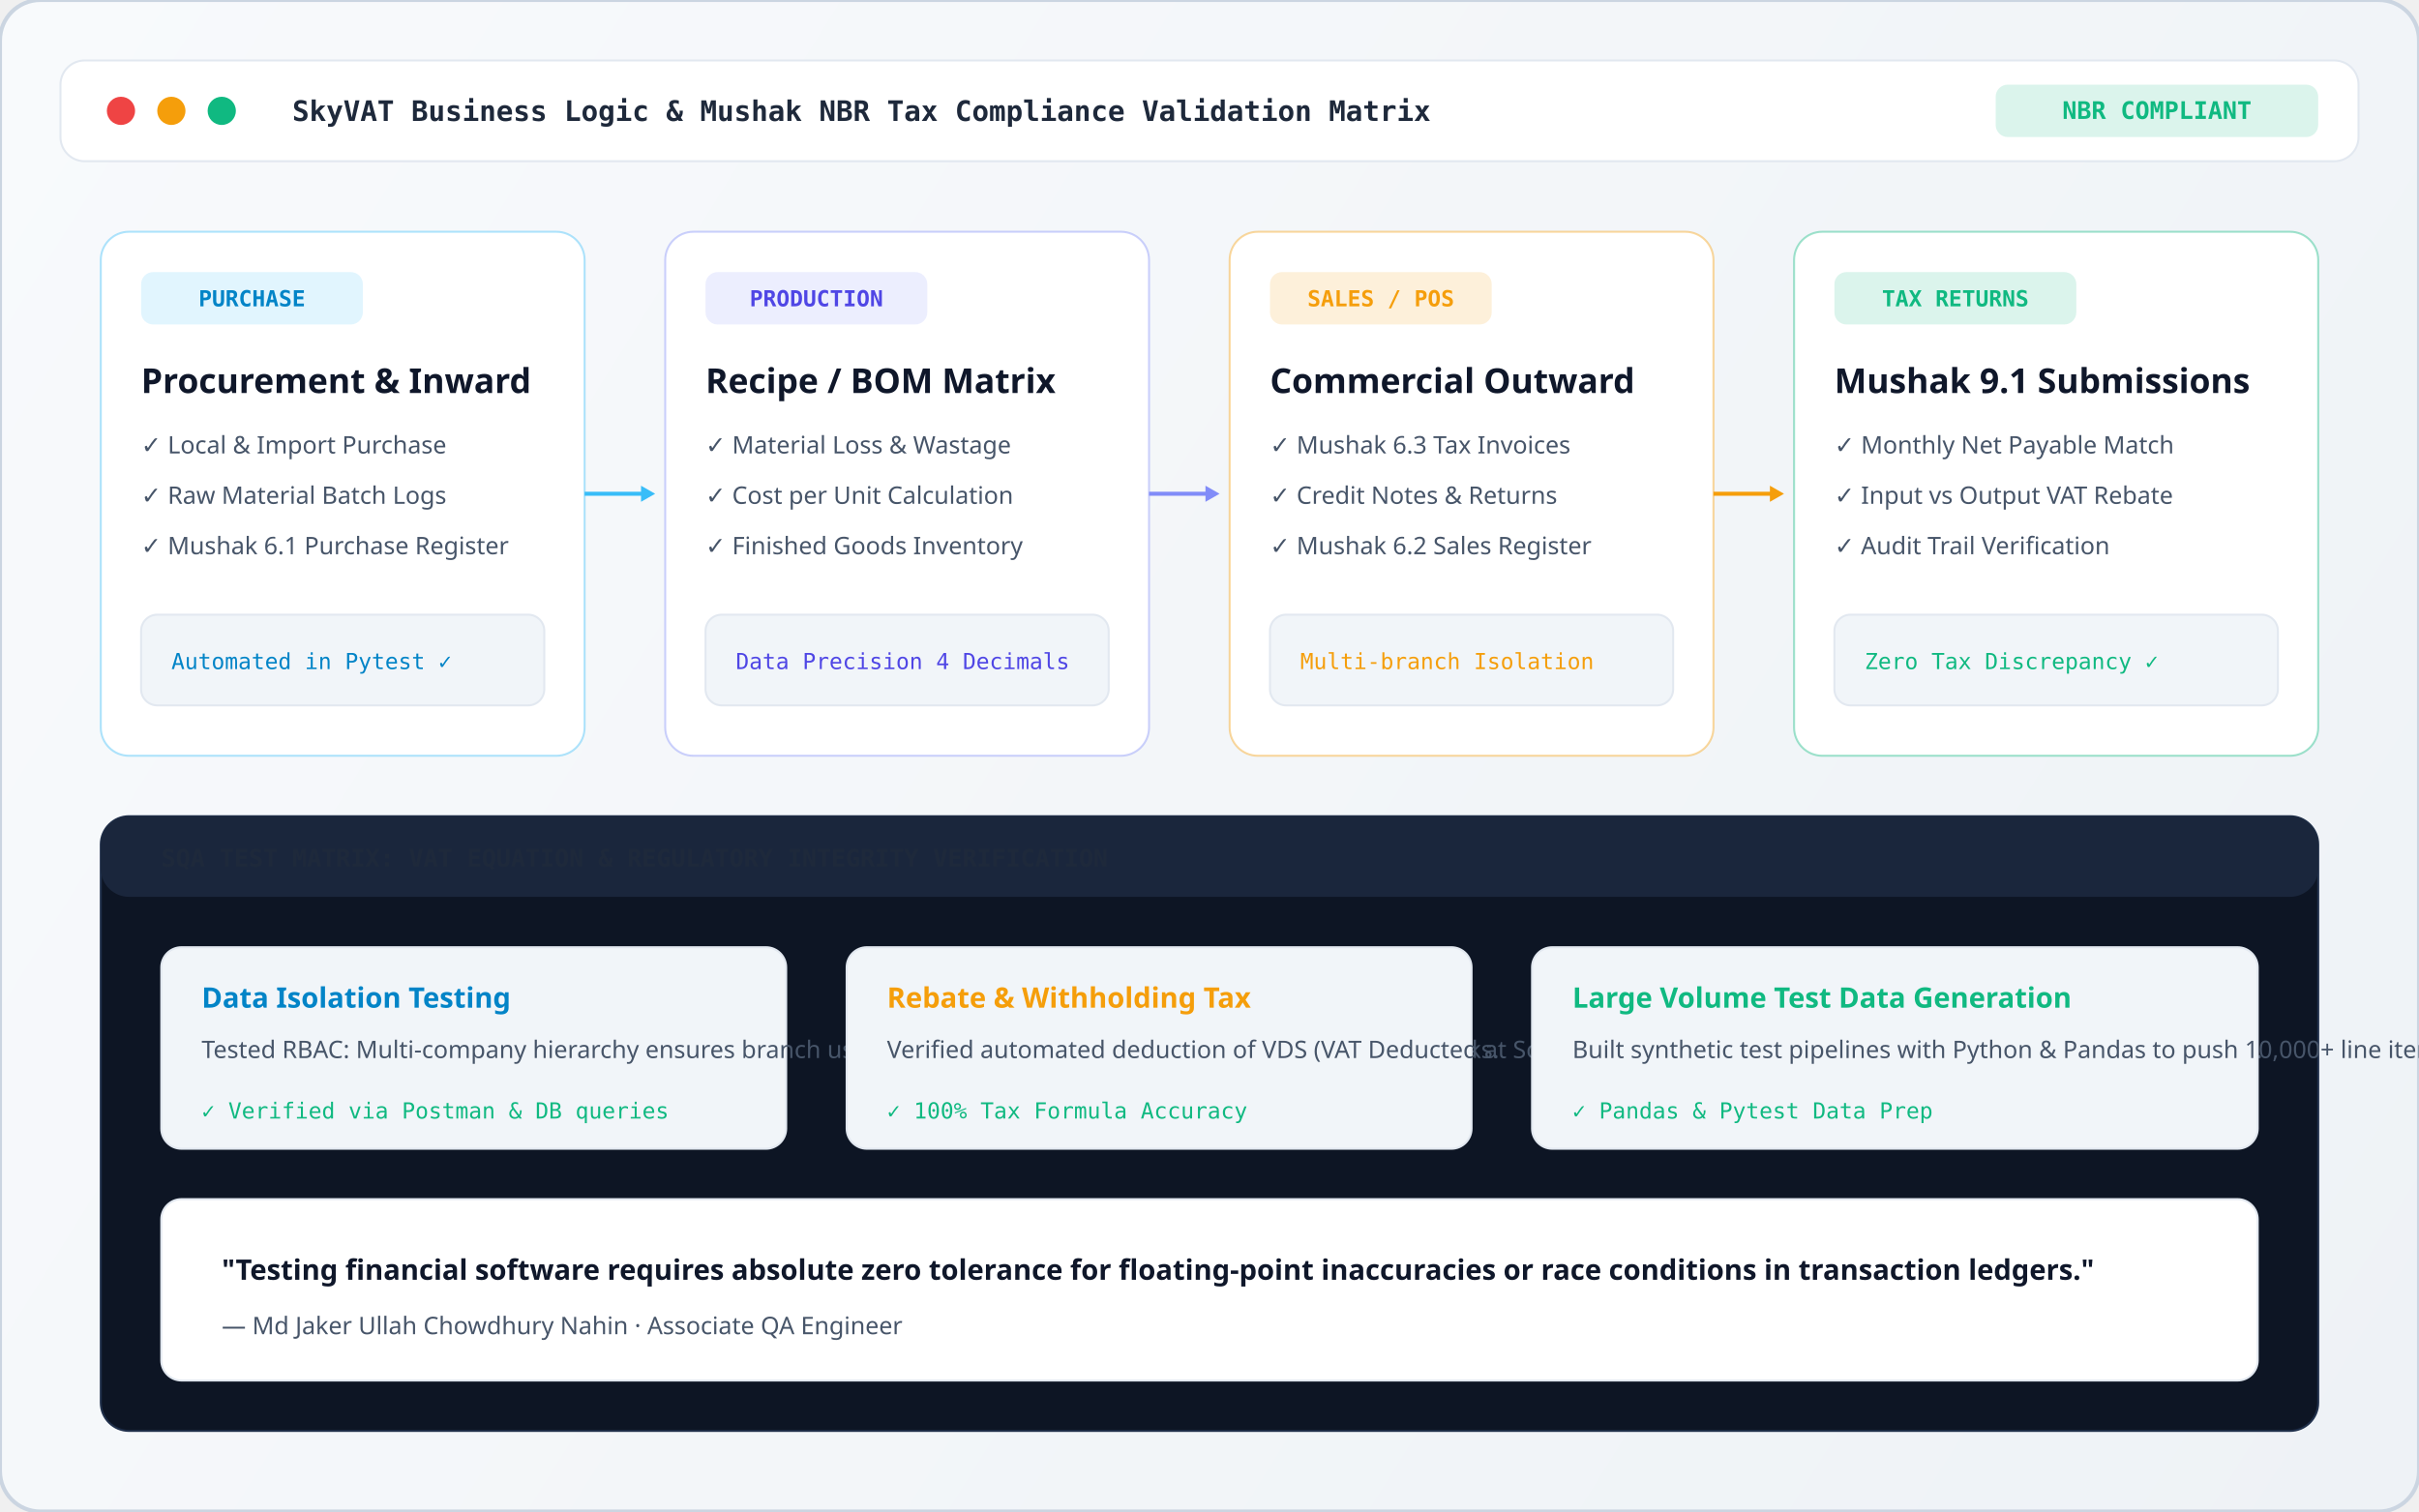
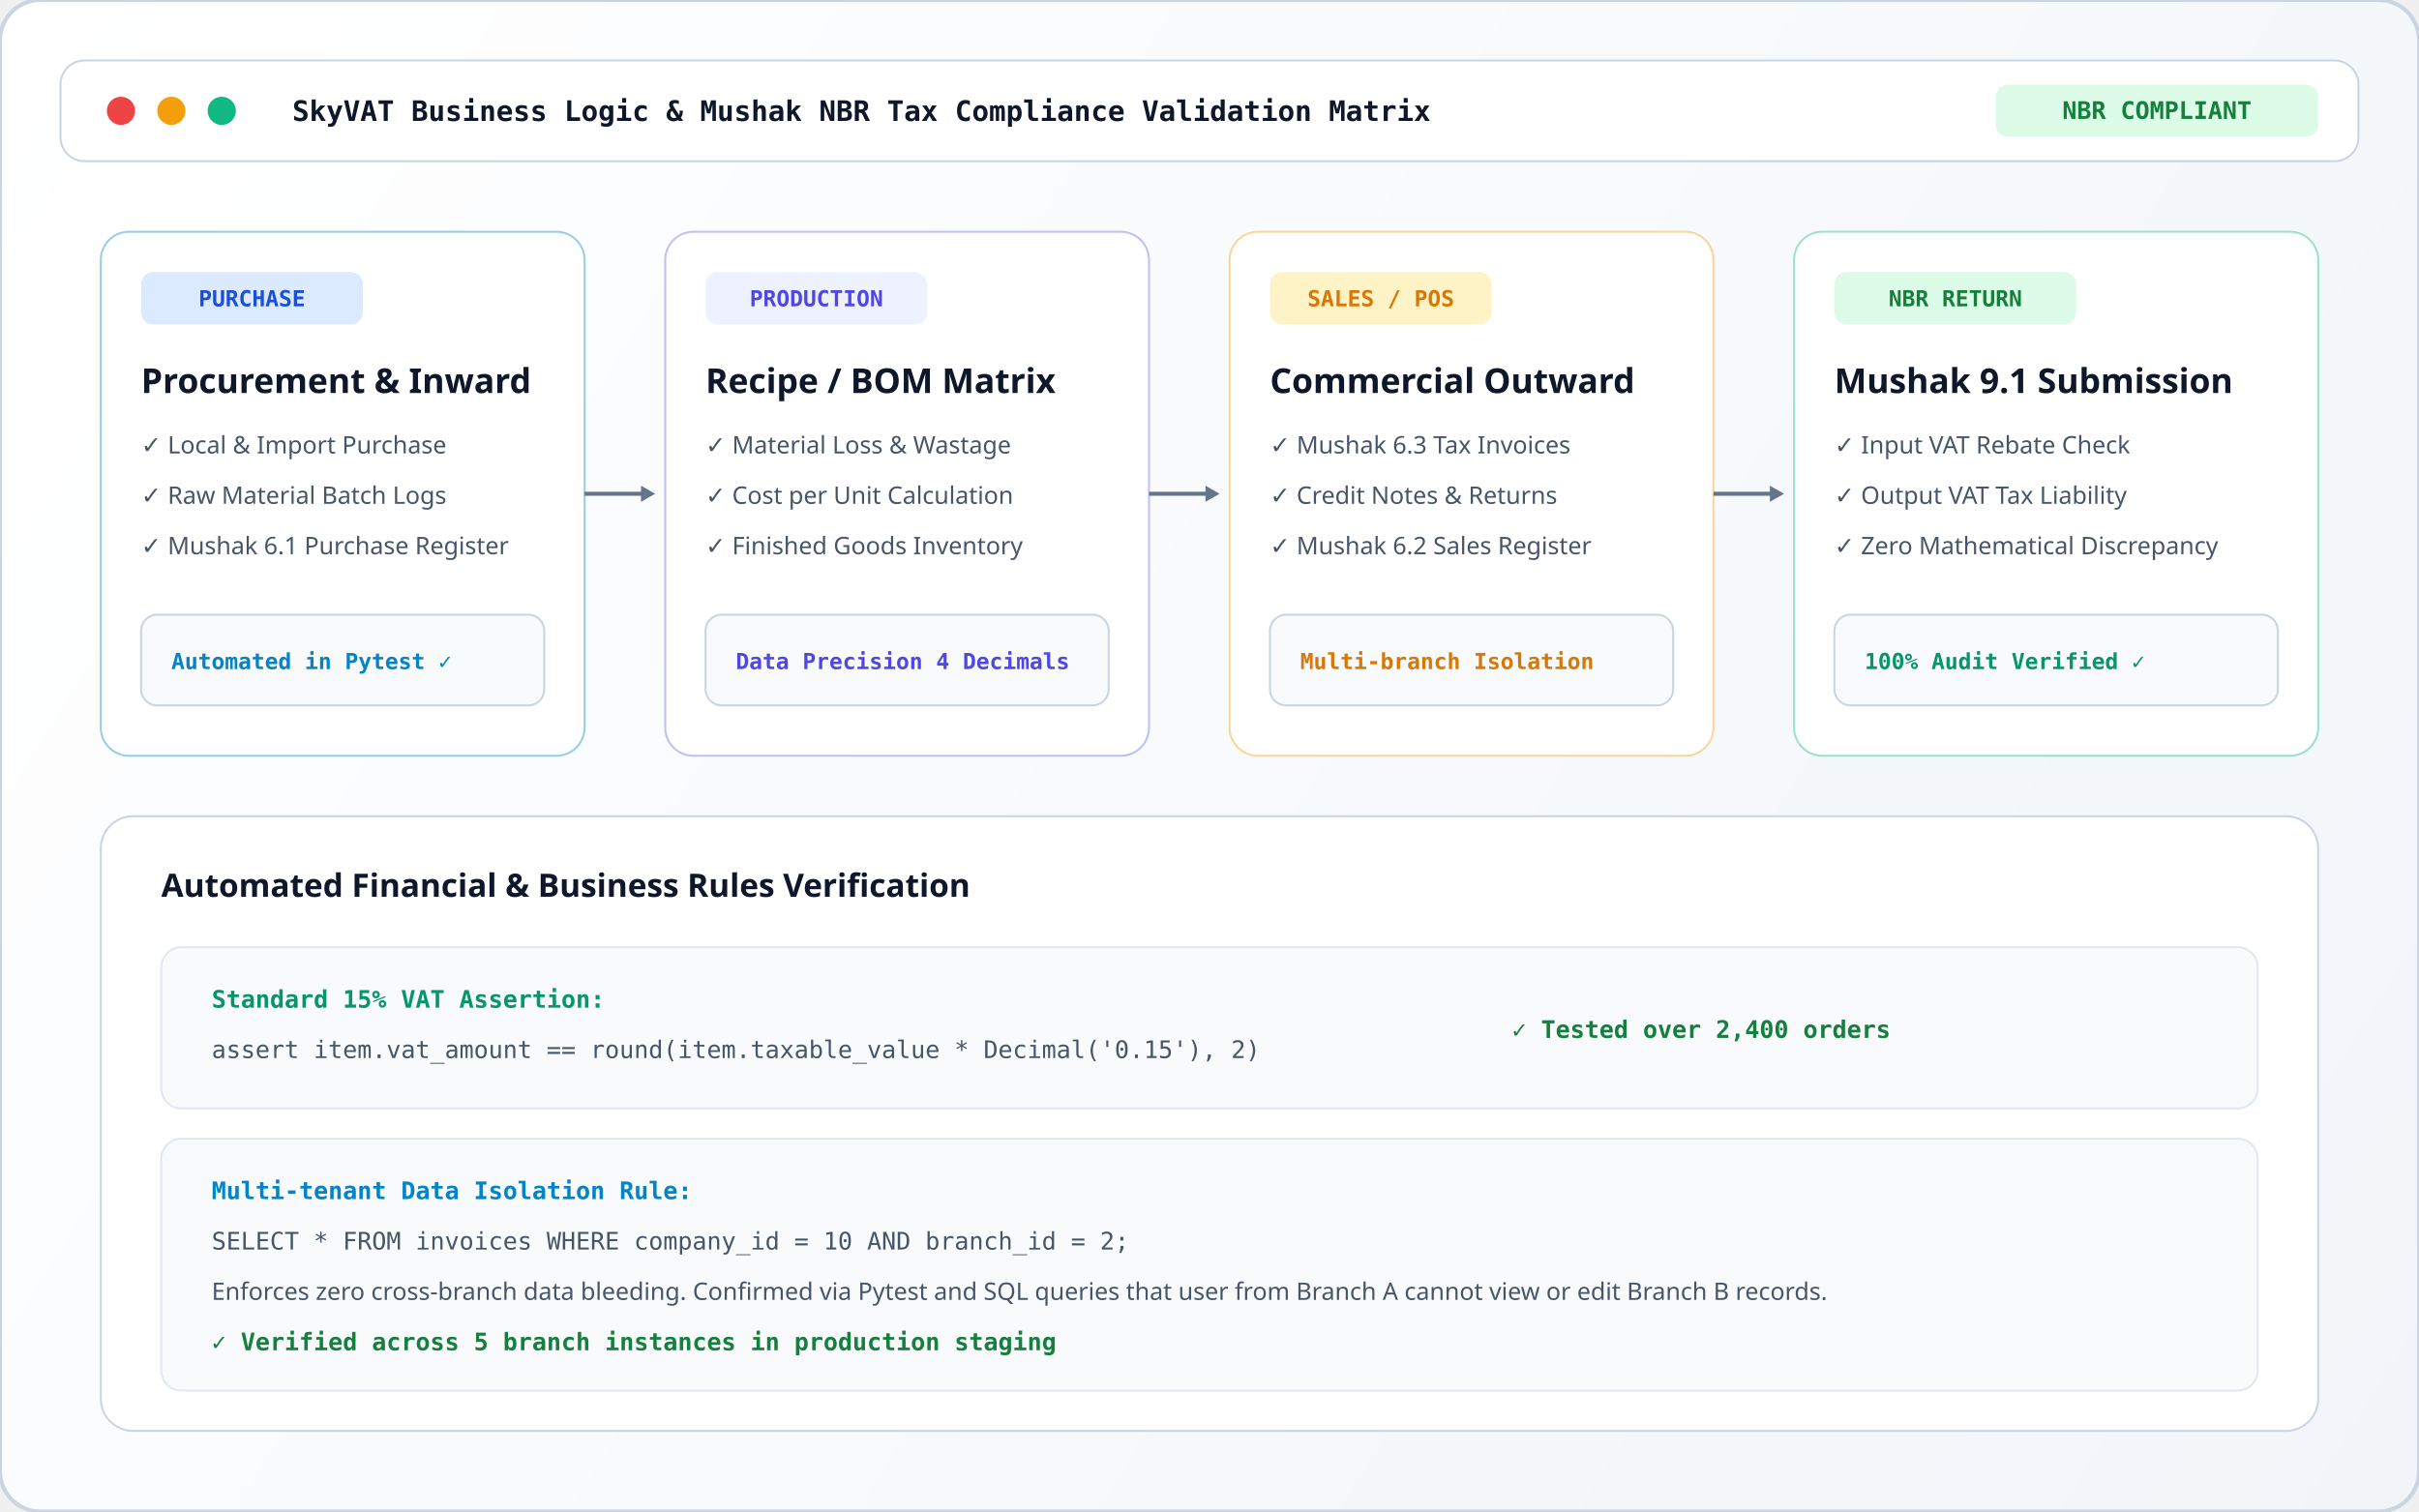
<svg xmlns="http://www.w3.org/2000/svg" width="1200" height="750" viewBox="0 0 1200 750" fill="none">
  <defs>
-     <linearGradient id="bgGrad5" x1="0" y1="0" x2="1200" y2="750" gradientUnits="userSpaceOnUse">
-       <stop stop-color="#F8FAFC" />
-       <stop offset="1" stop-color="#EEF2F6" />
+     <linearGradient id="bgGrad5L" x1="0" y1="0" x2="1200" y2="750" gradientUnits="userSpaceOnUse">
+       <stop stop-color="#FFFFFF" />
+       <stop offset="1" stop-color="#F1F5F9" />
    </linearGradient>
  </defs>
-   <rect width="1200" height="750" rx="20" fill="url(#bgGrad5)" stroke="#CBD5E1" stroke-width="2" />
-   <rect x="30" y="30" width="1140" height="50" rx="12" fill="#FFFFFF" stroke="#E2E8F0" />
+   <rect width="1200" height="750" rx="20" fill="url(#bgGrad5L)" stroke="#CBD5E1" stroke-width="2" />
+   <rect x="30" y="30" width="1140" height="50" rx="12" fill="#FFFFFF" stroke="#CBD5E1" />
  <circle cx="60" cy="55" r="7" fill="#EF4444" />
  <circle cx="85" cy="55" r="7" fill="#F59E0B" />
  <circle cx="110" cy="55" r="7" fill="#10B981" />
-   <text x="145" y="60" fill="#1E293B" font-family="'JetBrains Mono', monospace" font-size="14" font-weight="600">SkyVAT Business Logic &amp; Mushak NBR Tax Compliance Validation Matrix</text>
-   <rect x="990" y="42" width="160" height="26" rx="6" fill="#10B981" fill-opacity="0.15" />
-   <text x="1070" y="59" fill="#10B981" font-family="'JetBrains Mono', monospace" font-size="12" font-weight="700" text-anchor="middle">NBR COMPLIANT</text>
-   <rect x="50" y="115" width="240" height="260" rx="14" fill="#FFFFFF" stroke="#38BDF8" stroke-opacity="0.4" />
-   <rect x="70" y="135" width="110" height="26" rx="6" fill="#38BDF8" fill-opacity="0.15" />
-   <text x="125" y="152" fill="#0284C7" font-family="'JetBrains Mono', monospace" font-size="11" font-weight="700" text-anchor="middle">PURCHASE</text>
+   <text x="145" y="60" fill="#0F172A" font-family="'JetBrains Mono', monospace" font-size="14" font-weight="600">SkyVAT Business Logic &amp; Mushak NBR Tax Compliance Validation Matrix</text>
+   <rect x="990" y="42" width="160" height="26" rx="6" fill="#DCFCE7" />
+   <text x="1070" y="59" fill="#15803D" font-family="'JetBrains Mono', monospace" font-size="12" font-weight="700" text-anchor="middle">NBR COMPLIANT</text>
+   <rect x="50" y="115" width="240" height="260" rx="14" fill="#FFFFFF" stroke="#0284C7" stroke-opacity="0.4" />
+   <rect x="70" y="135" width="110" height="26" rx="6" fill="#DBEAFE" />
+   <text x="125" y="152" fill="#1D4ED8" font-family="'JetBrains Mono', monospace" font-size="11" font-weight="700" text-anchor="middle">PURCHASE</text>
  <text x="70" y="195" fill="#0F172A" font-family="system-ui, sans-serif" font-size="17" font-weight="700">Procurement &amp; Inward</text>
  <text x="70" y="225" fill="#475569" font-family="system-ui, sans-serif" font-size="12">✓ Local &amp; Import Purchase</text>
  <text x="70" y="250" fill="#475569" font-family="system-ui, sans-serif" font-size="12">✓ Raw Material Batch Logs</text>
  <text x="70" y="275" fill="#475569" font-family="system-ui, sans-serif" font-size="12">✓ Mushak 6.1 Purchase Register</text>
-   <rect x="70" y="305" width="200" height="45" rx="8" fill="#F1F5F9" stroke="#E2E8F0" />
-   <text x="85" y="332" fill="#0284C7" font-family="'JetBrains Mono', monospace" font-size="11">Automated in Pytest ✓</text>
-   <path d="M290 245 L320 245" stroke="#38BDF8" stroke-width="2" />
-   <polygon points="325,245 318,241 318,249" fill="#38BDF8" />
-   <rect x="330" y="115" width="240" height="260" rx="14" fill="#FFFFFF" stroke="#818CF8" stroke-opacity="0.4" />
-   <rect x="350" y="135" width="110" height="26" rx="6" fill="#818CF8" fill-opacity="0.15" />
+   <rect x="70" y="305" width="200" height="45" rx="8" fill="#F8FAFC" stroke="#CBD5E1" />
+   <text x="85" y="332" fill="#0284C7" font-family="'JetBrains Mono', monospace" font-size="11" font-weight="600">Automated in Pytest ✓</text>
+   <path d="M290 245 L320 245" stroke="#64748B" stroke-width="2" />
+   <polygon points="325,245 318,241 318,249" fill="#64748B" />
+   <rect x="330" y="115" width="240" height="260" rx="14" fill="#FFFFFF" stroke="#6366F1" stroke-opacity="0.4" />
+   <rect x="350" y="135" width="110" height="26" rx="6" fill="#EEF2FF" />
  <text x="405" y="152" fill="#4F46E5" font-family="'JetBrains Mono', monospace" font-size="11" font-weight="700" text-anchor="middle">PRODUCTION</text>
  <text x="350" y="195" fill="#0F172A" font-family="system-ui, sans-serif" font-size="17" font-weight="700">Recipe / BOM Matrix</text>
  <text x="350" y="225" fill="#475569" font-family="system-ui, sans-serif" font-size="12">✓ Material Loss &amp; Wastage</text>
  <text x="350" y="250" fill="#475569" font-family="system-ui, sans-serif" font-size="12">✓ Cost per Unit Calculation</text>
  <text x="350" y="275" fill="#475569" font-family="system-ui, sans-serif" font-size="12">✓ Finished Goods Inventory</text>
-   <rect x="350" y="305" width="200" height="45" rx="8" fill="#F1F5F9" stroke="#E2E8F0" />
-   <text x="365" y="332" fill="#4F46E5" font-family="'JetBrains Mono', monospace" font-size="11">Data Precision 4 Decimals</text>
-   <path d="M570 245 L600 245" stroke="#818CF8" stroke-width="2" />
-   <polygon points="605,245 598,241 598,249" fill="#818CF8" />
+   <rect x="350" y="305" width="200" height="45" rx="8" fill="#F8FAFC" stroke="#CBD5E1" />
+   <text x="365" y="332" fill="#4F46E5" font-family="'JetBrains Mono', monospace" font-size="11" font-weight="600">Data Precision 4 Decimals</text>
+   <path d="M570 245 L600 245" stroke="#64748B" stroke-width="2" />
+   <polygon points="605,245 598,241 598,249" fill="#64748B" />
  <rect x="610" y="115" width="240" height="260" rx="14" fill="#FFFFFF" stroke="#F59E0B" stroke-opacity="0.4" />
-   <rect x="630" y="135" width="110" height="26" rx="6" fill="#F59E0B" fill-opacity="0.15" />
-   <text x="685" y="152" fill="#F59E0B" font-family="'JetBrains Mono', monospace" font-size="11" font-weight="700" text-anchor="middle">SALES / POS</text>
+   <rect x="630" y="135" width="110" height="26" rx="6" fill="#FEF3C7" />
+   <text x="685" y="152" fill="#D97706" font-family="'JetBrains Mono', monospace" font-size="11" font-weight="700" text-anchor="middle">SALES / POS</text>
  <text x="630" y="195" fill="#0F172A" font-family="system-ui, sans-serif" font-size="17" font-weight="700">Commercial Outward</text>
  <text x="630" y="225" fill="#475569" font-family="system-ui, sans-serif" font-size="12">✓ Mushak 6.3 Tax Invoices</text>
  <text x="630" y="250" fill="#475569" font-family="system-ui, sans-serif" font-size="12">✓ Credit Notes &amp; Returns</text>
  <text x="630" y="275" fill="#475569" font-family="system-ui, sans-serif" font-size="12">✓ Mushak 6.2 Sales Register</text>
-   <rect x="630" y="305" width="200" height="45" rx="8" fill="#F1F5F9" stroke="#E2E8F0" />
-   <text x="645" y="332" fill="#F59E0B" font-family="'JetBrains Mono', monospace" font-size="11">Multi-branch Isolation</text>
-   <path d="M850 245 L880 245" stroke="#F59E0B" stroke-width="2" />
-   <polygon points="885,245 878,241 878,249" fill="#F59E0B" />
+   <rect x="630" y="305" width="200" height="45" rx="8" fill="#F8FAFC" stroke="#CBD5E1" />
+   <text x="645" y="332" fill="#D97706" font-family="'JetBrains Mono', monospace" font-size="11" font-weight="600">Multi-branch Isolation</text>
+   <path d="M850 245 L880 245" stroke="#64748B" stroke-width="2" />
+   <polygon points="885,245 878,241 878,249" fill="#64748B" />
  <rect x="890" y="115" width="260" height="260" rx="14" fill="#FFFFFF" stroke="#10B981" stroke-opacity="0.4" />
-   <rect x="910" y="135" width="120" height="26" rx="6" fill="#10B981" fill-opacity="0.15" />
-   <text x="970" y="152" fill="#10B981" font-family="'JetBrains Mono', monospace" font-size="11" font-weight="700" text-anchor="middle">TAX RETURNS</text>
-   <text x="910" y="195" fill="#0F172A" font-family="system-ui, sans-serif" font-size="17" font-weight="700">Mushak 9.1 Submissions</text>
-   <text x="910" y="225" fill="#475569" font-family="system-ui, sans-serif" font-size="12">✓ Monthly Net Payable Match</text>
-   <text x="910" y="250" fill="#475569" font-family="system-ui, sans-serif" font-size="12">✓ Input vs Output VAT Rebate</text>
-   <text x="910" y="275" fill="#475569" font-family="system-ui, sans-serif" font-size="12">✓ Audit Trail Verification</text>
-   <rect x="910" y="305" width="220" height="45" rx="8" fill="#F1F5F9" stroke="#E2E8F0" />
-   <text x="925" y="332" fill="#10B981" font-family="'JetBrains Mono', monospace" font-size="11">Zero Tax Discrepancy ✓</text>
-   <rect x="50" y="405" width="1100" height="305" rx="14" fill="#0D1524" stroke="#1F2F4A" />
-   <rect x="50" y="405" width="1100" height="40" rx="14" fill="#1A263C" />
-   <text x="80" y="430" fill="#1E293B" font-family="'JetBrains Mono', monospace" font-size="12" font-weight="700">SQA TEST MATRIX: VAT EQUATION &amp; REGULATORY INTEGRITY VERIFICATION</text>
-   <rect x="80" y="470" width="310" height="100" rx="10" fill="#F1F5F9" stroke="#E2E8F0" />
-   <text x="100" y="500" fill="#0284C7" font-family="system-ui, sans-serif" font-size="14" font-weight="700">Data Isolation Testing</text>
-   <text x="100" y="525" fill="#475569" font-family="system-ui, sans-serif" font-size="12">Tested RBAC: Multi-company hierarchy ensures branch users never query parent tax ledgers or sister entity stocks.</text>
-   <text x="100" y="555" fill="#10B981" font-family="'JetBrains Mono', monospace" font-size="11">✓ Verified via Postman &amp; DB queries</text>
-   <rect x="420" y="470" width="310" height="100" rx="10" fill="#F1F5F9" stroke="#E2E8F0" />
-   <text x="440" y="500" fill="#F59E0B" font-family="system-ui, sans-serif" font-size="14" font-weight="700">Rebate &amp; Withholding Tax</text>
-   <text x="440" y="525" fill="#475569" font-family="system-ui, sans-serif" font-size="12">Verified automated deduction of VDS (VAT Deducted at Source) against supplier challans with zero ledger miscalculations.</text>
-   <text x="440" y="555" fill="#10B981" font-family="'JetBrains Mono', monospace" font-size="11">✓ 100% Tax Formula Accuracy</text>
-   <rect x="760" y="470" width="360" height="100" rx="10" fill="#F1F5F9" stroke="#E2E8F0" />
-   <text x="780" y="500" fill="#10B981" font-family="system-ui, sans-serif" font-size="14" font-weight="700">Large Volume Test Data Generation</text>
-   <text x="780" y="525" fill="#475569" font-family="system-ui, sans-serif" font-size="12">Built synthetic test pipelines with Python &amp; Pandas to push 10,000+ line items and verify month-end reconciliation speed.</text>
-   <text x="780" y="555" fill="#10B981" font-family="'JetBrains Mono', monospace" font-size="11">✓ Pandas &amp; Pytest Data Prep</text>
-   <rect x="80" y="595" width="1040" height="90" rx="10" fill="#FFFFFF" stroke="#E2E8F0" />
-   <text x="110" y="635" fill="#0F172A" font-family="system-ui, sans-serif" font-size="14" font-weight="600">"Testing financial software requires absolute zero tolerance for floating-point inaccuracies or race conditions in transaction ledgers."</text>
-   <text x="110" y="662" fill="#475569" font-family="system-ui, sans-serif" font-size="12">— Md Jaker Ullah Chowdhury Nahin · Associate QA Engineer</text>
+   <rect x="910" y="135" width="120" height="26" rx="6" fill="#DCFCE7" />
+   <text x="970" y="152" fill="#15803D" font-family="'JetBrains Mono', monospace" font-size="11" font-weight="700" text-anchor="middle">NBR RETURN</text>
+   <text x="910" y="195" fill="#0F172A" font-family="system-ui, sans-serif" font-size="17" font-weight="700">Mushak 9.1 Submission</text>
+   <text x="910" y="225" fill="#475569" font-family="system-ui, sans-serif" font-size="12">✓ Input VAT Rebate Check</text>
+   <text x="910" y="250" fill="#475569" font-family="system-ui, sans-serif" font-size="12">✓ Output VAT Tax Liability</text>
+   <text x="910" y="275" fill="#475569" font-family="system-ui, sans-serif" font-size="12">✓ Zero Mathematical Discrepancy</text>
+   <rect x="910" y="305" width="220" height="45" rx="8" fill="#F8FAFC" stroke="#CBD5E1" />
+   <text x="925" y="332" fill="#059669" font-family="'JetBrains Mono', monospace" font-size="11" font-weight="600">100% Audit Verified ✓</text>
+   <rect x="50" y="405" width="1100" height="305" rx="16" fill="#FFFFFF" stroke="#CBD5E1" />
+   <text x="80" y="445" fill="#0F172A" font-family="system-ui, sans-serif" font-size="16" font-weight="700">Automated Financial &amp; Business Rules Verification</text>
+   <rect x="80" y="470" width="1040" height="80" rx="10" fill="#F8FAFC" stroke="#E2E8F0" />
+   <text x="105" y="500" fill="#059669" font-family="'JetBrains Mono', monospace" font-size="12" font-weight="700">Standard 15% VAT Assertion:</text>
+   <text x="105" y="525" fill="#475569" font-family="'JetBrains Mono', monospace" font-size="12">assert item.vat_amount == round(item.taxable_value * Decimal('0.15'), 2)</text>
+   <text x="750" y="515" fill="#15803D" font-family="'JetBrains Mono', monospace" font-size="12" font-weight="700">✓ Tested over 2,400 orders</text>
+   <rect x="80" y="565" width="1040" height="125" rx="10" fill="#F8FAFC" stroke="#E2E8F0" />
+   <text x="105" y="595" fill="#0284C7" font-family="'JetBrains Mono', monospace" font-size="12" font-weight="700">Multi-tenant Data Isolation Rule:</text>
+   <text x="105" y="620" fill="#475569" font-family="'JetBrains Mono', monospace" font-size="12">SELECT * FROM invoices WHERE company_id = 10 AND branch_id = 2;</text>
+   <text x="105" y="645" fill="#475569" font-family="system-ui, sans-serif" font-size="12">Enforces zero cross-branch data bleeding. Confirmed via Pytest and SQL queries that user from Branch A cannot view or edit Branch B records.</text>
+   <text x="105" y="670" fill="#15803D" font-family="'JetBrains Mono', monospace" font-size="12" font-weight="700">✓ Verified across 5 branch instances in production staging</text>
</svg>
